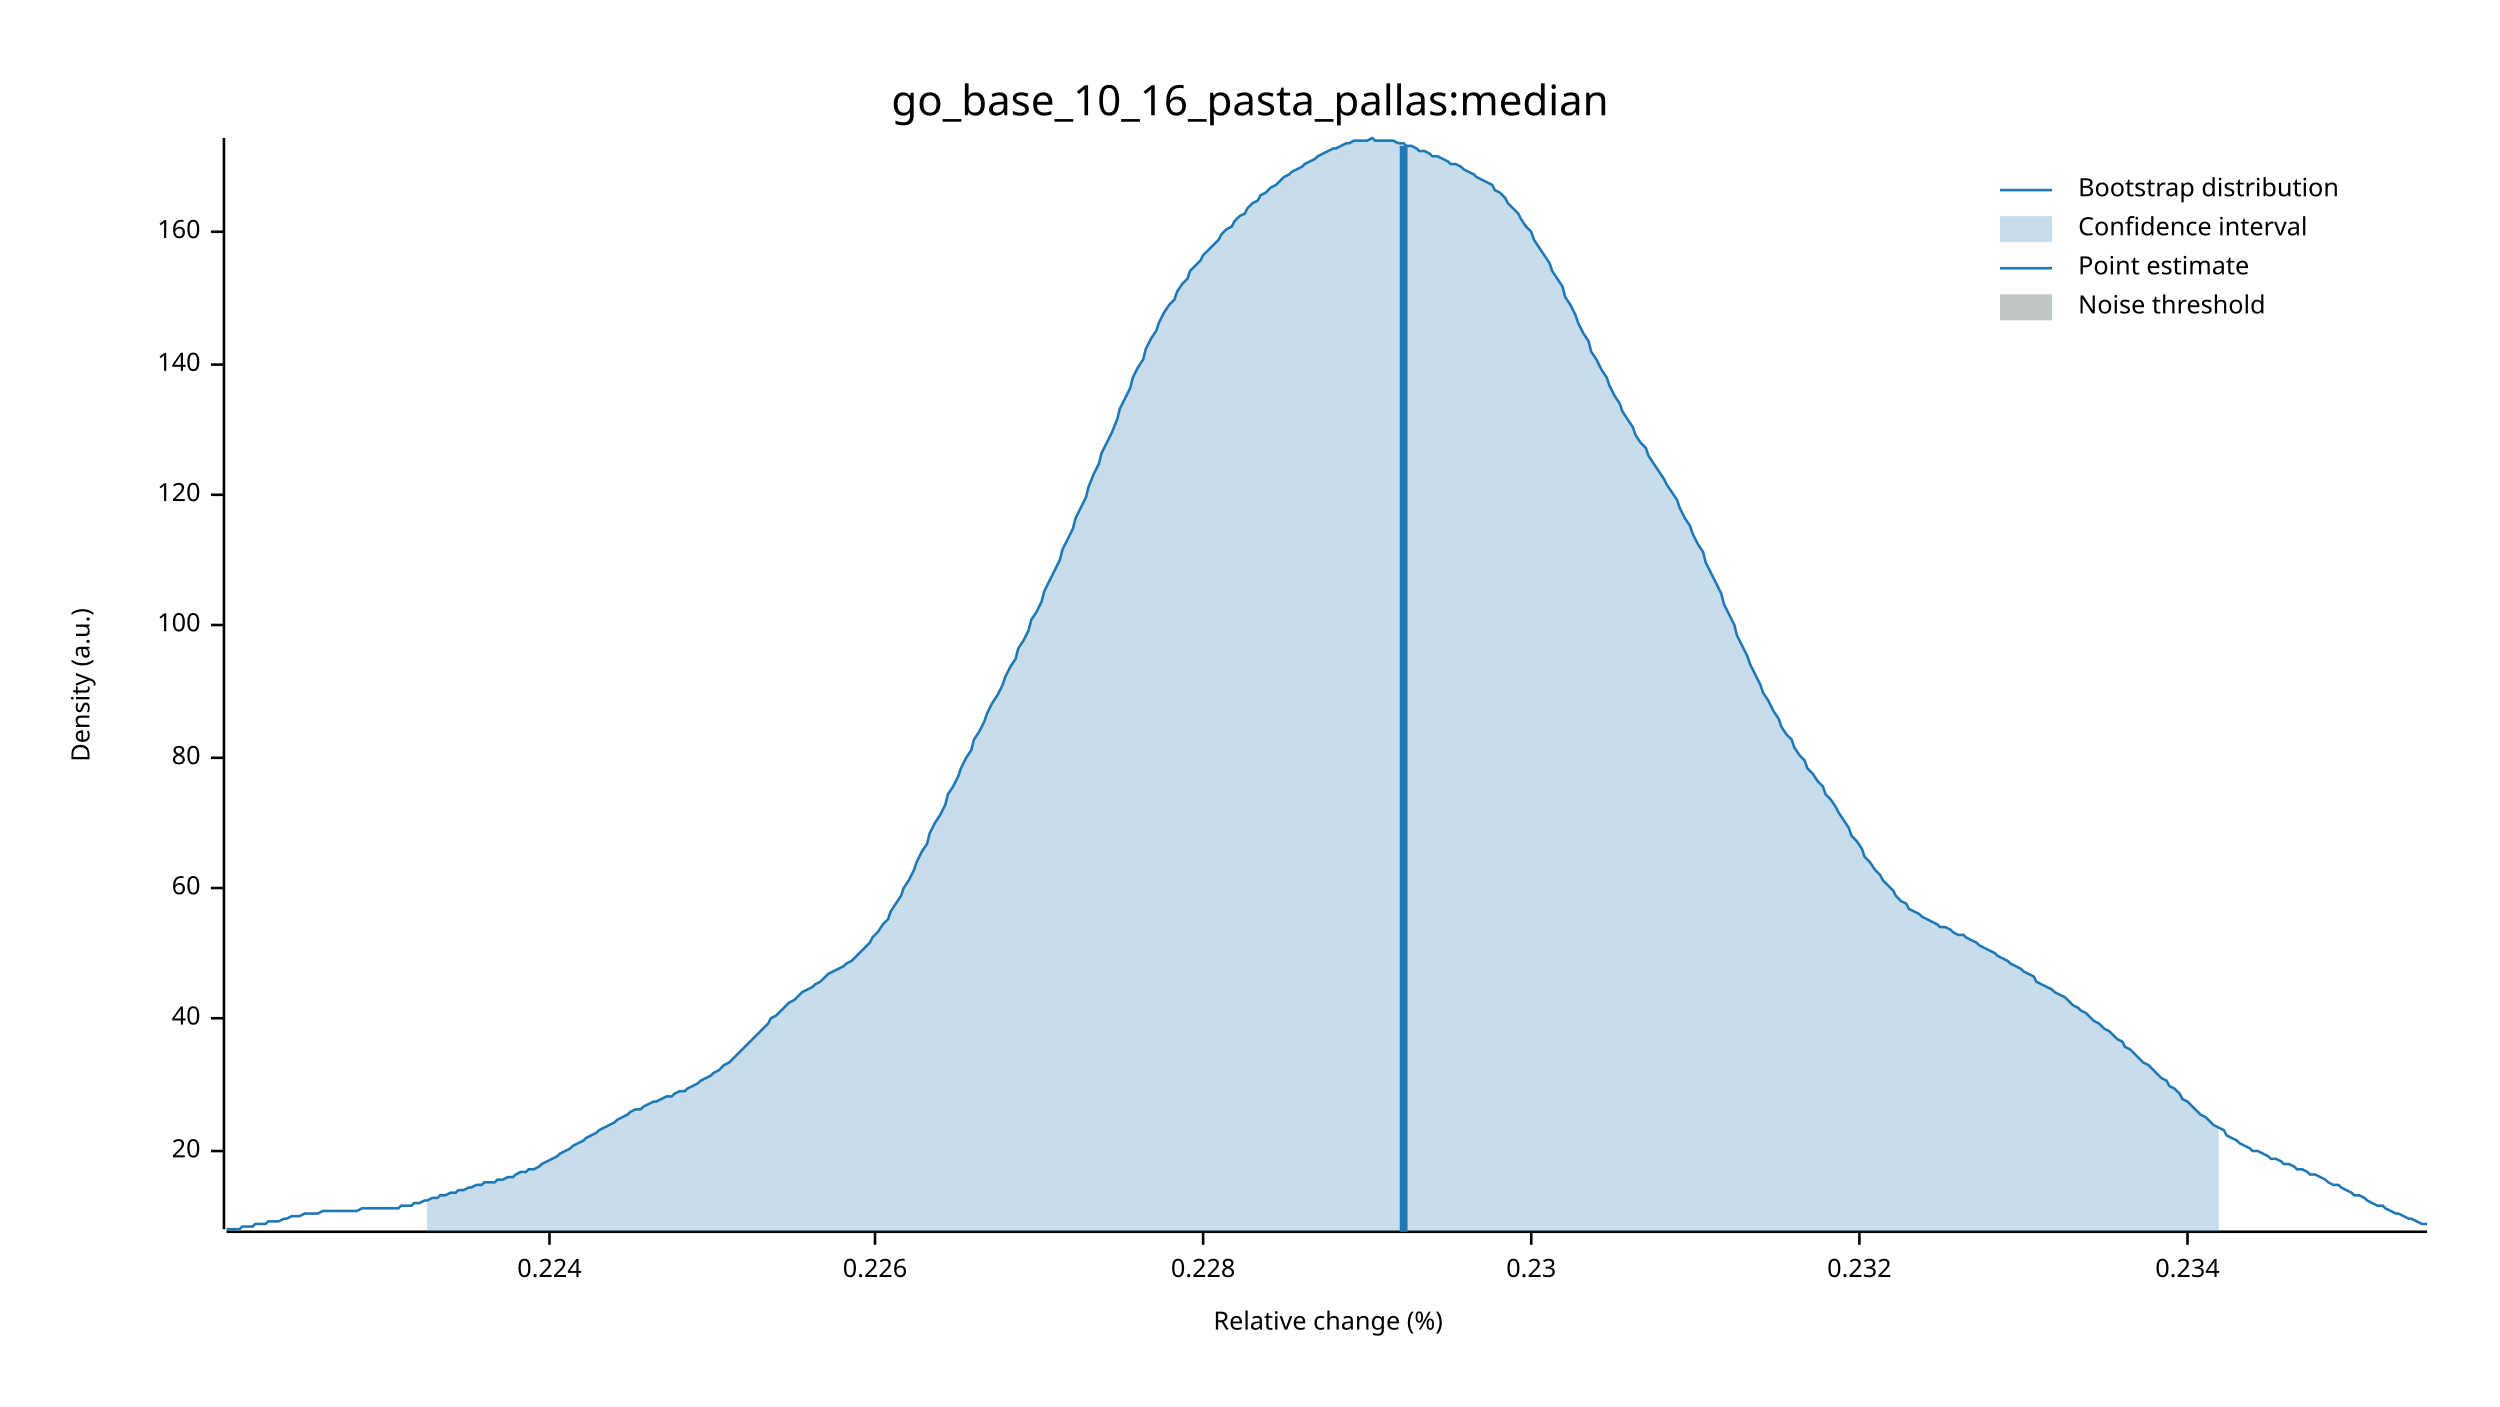
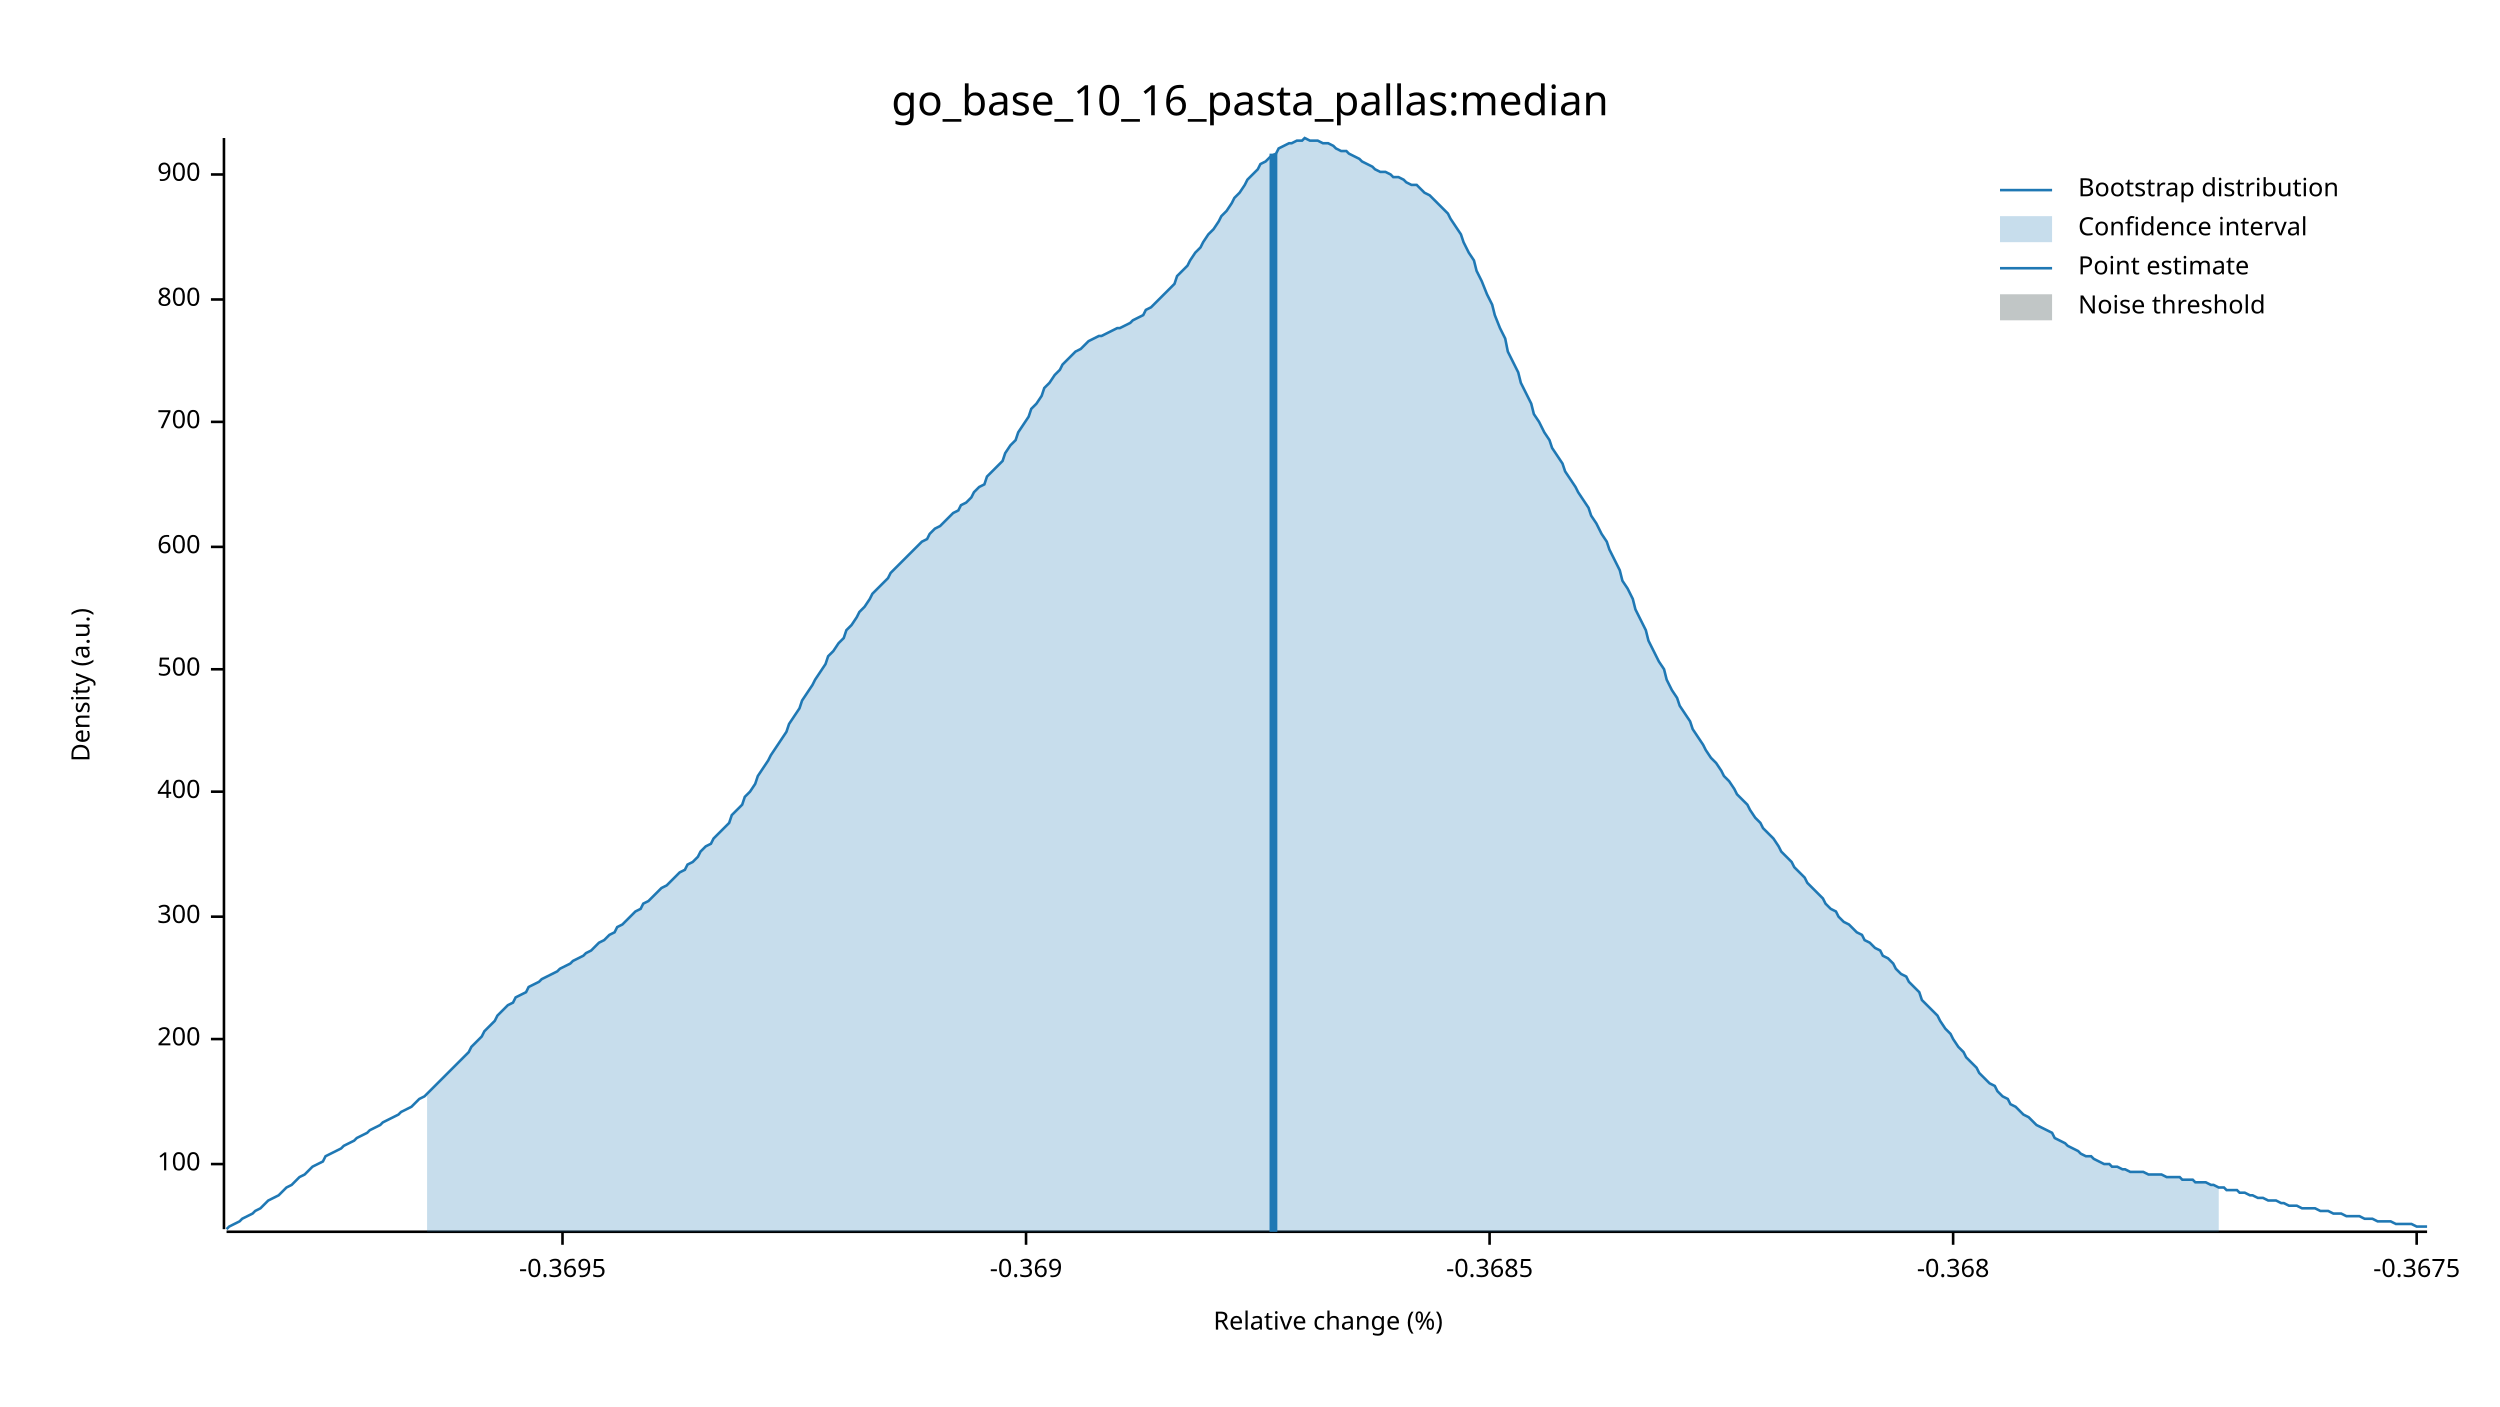
<svg xmlns="http://www.w3.org/2000/svg" width="960" height="540" viewBox="0 0 960 540">
  <text x="480" y="32" dy="0.76em" text-anchor="middle" font-family="sans-serif" font-size="16.129" opacity="1" fill="#000000">
go_base_10_16_pasta_pallas:median
</text>
  <text x="27" y="263" dy="0.76em" text-anchor="middle" font-family="sans-serif" font-size="9.677" opacity="1" fill="#000000" transform="rotate(270, 27, 263)">
Density (a.u.)
</text>
  <text x="510" y="513" dy="-0.5ex" text-anchor="middle" font-family="sans-serif" font-size="9.677" opacity="1" fill="#000000">
Relative change (%)
</text>
  <polyline fill="none" opacity="1" stroke="#000000" stroke-width="1" points="86,53 86,472 " />
-   <text x="77" y="442" dy="0.5ex" text-anchor="end" font-family="sans-serif" font-size="9.677" opacity="1" fill="#000000">
- 20
- </text>
-   <polyline fill="none" opacity="1" stroke="#000000" stroke-width="1" points="81,442 86,442 " />
-   <text x="77" y="391" dy="0.5ex" text-anchor="end" font-family="sans-serif" font-size="9.677" opacity="1" fill="#000000">
- 40
- </text>
-   <polyline fill="none" opacity="1" stroke="#000000" stroke-width="1" points="81,391 86,391 " />
-   <text x="77" y="341" dy="0.5ex" text-anchor="end" font-family="sans-serif" font-size="9.677" opacity="1" fill="#000000">
- 60
- </text>
-   <polyline fill="none" opacity="1" stroke="#000000" stroke-width="1" points="81,341 86,341 " />
-   <text x="77" y="291" dy="0.5ex" text-anchor="end" font-family="sans-serif" font-size="9.677" opacity="1" fill="#000000">
- 80
- </text>
-   <polyline fill="none" opacity="1" stroke="#000000" stroke-width="1" points="81,291 86,291 " />
-   <text x="77" y="240" dy="0.5ex" text-anchor="end" font-family="sans-serif" font-size="9.677" opacity="1" fill="#000000">
+   <text x="77" y="447" dy="0.5ex" text-anchor="end" font-family="sans-serif" font-size="9.677" opacity="1" fill="#000000">
100
</text>
-   <polyline fill="none" opacity="1" stroke="#000000" stroke-width="1" points="81,240 86,240 " />
-   <text x="77" y="190" dy="0.5ex" text-anchor="end" font-family="sans-serif" font-size="9.677" opacity="1" fill="#000000">
- 120
+   <polyline fill="none" opacity="1" stroke="#000000" stroke-width="1" points="81,447 86,447 " />
+   <text x="77" y="399" dy="0.5ex" text-anchor="end" font-family="sans-serif" font-size="9.677" opacity="1" fill="#000000">
+ 200
</text>
-   <polyline fill="none" opacity="1" stroke="#000000" stroke-width="1" points="81,190 86,190 " />
-   <text x="77" y="140" dy="0.5ex" text-anchor="end" font-family="sans-serif" font-size="9.677" opacity="1" fill="#000000">
- 140
+   <polyline fill="none" opacity="1" stroke="#000000" stroke-width="1" points="81,399 86,399 " />
+   <text x="77" y="352" dy="0.5ex" text-anchor="end" font-family="sans-serif" font-size="9.677" opacity="1" fill="#000000">
+ 300
</text>
-   <polyline fill="none" opacity="1" stroke="#000000" stroke-width="1" points="81,140 86,140 " />
-   <text x="77" y="89" dy="0.5ex" text-anchor="end" font-family="sans-serif" font-size="9.677" opacity="1" fill="#000000">
- 160
+   <polyline fill="none" opacity="1" stroke="#000000" stroke-width="1" points="81,352 86,352 " />
+   <text x="77" y="304" dy="0.5ex" text-anchor="end" font-family="sans-serif" font-size="9.677" opacity="1" fill="#000000">
+ 400
</text>
-   <polyline fill="none" opacity="1" stroke="#000000" stroke-width="1" points="81,89 86,89 " />
+   <polyline fill="none" opacity="1" stroke="#000000" stroke-width="1" points="81,304 86,304 " />
+   <text x="77" y="257" dy="0.5ex" text-anchor="end" font-family="sans-serif" font-size="9.677" opacity="1" fill="#000000">
+ 500
+ </text>
+   <polyline fill="none" opacity="1" stroke="#000000" stroke-width="1" points="81,257 86,257 " />
+   <text x="77" y="210" dy="0.5ex" text-anchor="end" font-family="sans-serif" font-size="9.677" opacity="1" fill="#000000">
+ 600
+ </text>
+   <polyline fill="none" opacity="1" stroke="#000000" stroke-width="1" points="81,210 86,210 " />
+   <text x="77" y="162" dy="0.5ex" text-anchor="end" font-family="sans-serif" font-size="9.677" opacity="1" fill="#000000">
+ 700
+ </text>
+   <polyline fill="none" opacity="1" stroke="#000000" stroke-width="1" points="81,162 86,162 " />
+   <text x="77" y="115" dy="0.5ex" text-anchor="end" font-family="sans-serif" font-size="9.677" opacity="1" fill="#000000">
+ 800
+ </text>
+   <polyline fill="none" opacity="1" stroke="#000000" stroke-width="1" points="81,115 86,115 " />
+   <text x="77" y="67" dy="0.5ex" text-anchor="end" font-family="sans-serif" font-size="9.677" opacity="1" fill="#000000">
+ 900
+ </text>
+   <polyline fill="none" opacity="1" stroke="#000000" stroke-width="1" points="81,67 86,67 " />
  <polyline fill="none" opacity="1" stroke="#000000" stroke-width="1" points="87,473 932,473 " />
-   <text x="211" y="483" dy="0.76em" text-anchor="middle" font-family="sans-serif" font-size="9.677" opacity="1" fill="#000000">
- 0.224
+   <text x="216" y="483" dy="0.76em" text-anchor="middle" font-family="sans-serif" font-size="9.677" opacity="1" fill="#000000">
+ -0.3695
</text>
-   <polyline fill="none" opacity="1" stroke="#000000" stroke-width="1" points="211,473 211,478 " />
-   <text x="336" y="483" dy="0.76em" text-anchor="middle" font-family="sans-serif" font-size="9.677" opacity="1" fill="#000000">
- 0.226
+   <polyline fill="none" opacity="1" stroke="#000000" stroke-width="1" points="216,473 216,478 " />
+   <text x="394" y="483" dy="0.76em" text-anchor="middle" font-family="sans-serif" font-size="9.677" opacity="1" fill="#000000">
+ -0.369
</text>
-   <polyline fill="none" opacity="1" stroke="#000000" stroke-width="1" points="336,473 336,478 " />
-   <text x="462" y="483" dy="0.76em" text-anchor="middle" font-family="sans-serif" font-size="9.677" opacity="1" fill="#000000">
- 0.228
+   <polyline fill="none" opacity="1" stroke="#000000" stroke-width="1" points="394,473 394,478 " />
+   <text x="572" y="483" dy="0.76em" text-anchor="middle" font-family="sans-serif" font-size="9.677" opacity="1" fill="#000000">
+ -0.3685
</text>
-   <polyline fill="none" opacity="1" stroke="#000000" stroke-width="1" points="462,473 462,478 " />
-   <text x="588" y="483" dy="0.76em" text-anchor="middle" font-family="sans-serif" font-size="9.677" opacity="1" fill="#000000">
- 0.23
+   <polyline fill="none" opacity="1" stroke="#000000" stroke-width="1" points="572,473 572,478 " />
+   <text x="750" y="483" dy="0.76em" text-anchor="middle" font-family="sans-serif" font-size="9.677" opacity="1" fill="#000000">
+ -0.368
</text>
-   <polyline fill="none" opacity="1" stroke="#000000" stroke-width="1" points="588,473 588,478 " />
-   <text x="714" y="483" dy="0.76em" text-anchor="middle" font-family="sans-serif" font-size="9.677" opacity="1" fill="#000000">
- 0.232
+   <polyline fill="none" opacity="1" stroke="#000000" stroke-width="1" points="750,473 750,478 " />
+   <text x="928" y="483" dy="0.76em" text-anchor="middle" font-family="sans-serif" font-size="9.677" opacity="1" fill="#000000">
+ -0.3675
</text>
-   <polyline fill="none" opacity="1" stroke="#000000" stroke-width="1" points="714,473 714,478 " />
-   <text x="840" y="483" dy="0.76em" text-anchor="middle" font-family="sans-serif" font-size="9.677" opacity="1" fill="#000000">
- 0.234
- </text>
-   <polyline fill="none" opacity="1" stroke="#000000" stroke-width="1" points="840,473 840,478 " />
-   <polyline fill="none" opacity="1" stroke="#1F78B4" stroke-width="1" points="87,472 88,472 90,472 92,472 93,471 95,471 97,471 98,470 100,470 102,470 103,469 105,469 107,469 109,468 110,468 112,467 114,467 115,467 117,466 119,466 120,466 122,466 124,465 125,465 127,465 129,465 131,465 132,465 134,465 136,465 137,465 139,464 141,464 142,464 144,464 146,464 147,464 149,464 151,464 153,464 154,463 156,463 158,463 159,462 161,462 163,461 164,461 166,460 168,460 169,459 171,459 173,458 175,458 176,457 178,457 180,456 181,456 183,455 185,455 186,454 188,454 190,454 191,453 193,453 195,452 197,452 198,451 200,450 202,450 203,449 205,449 207,448 208,447 210,446 212,445 214,444 215,443 217,442 219,441 220,440 222,439 224,438 225,437 227,436 229,435 230,434 232,433 234,432 236,431 237,430 239,429 241,428 242,427 244,426 246,426 247,425 249,424 251,423 252,423 254,422 256,421 258,421 259,420 261,419 263,419 264,418 266,417 268,416 269,415 271,414 273,413 274,412 276,411 278,409 280,408 281,407 283,405 285,403 286,402 288,400 290,398 291,397 293,395 295,393 296,391 298,390 300,388 302,386 303,385 305,384 307,382 308,381 310,380 312,379 313,378 315,377 317,375 318,374 320,373 322,372 324,371 325,370 327,369 329,367 330,366 332,364 334,362 335,360 337,358 339,355 341,353 342,350 344,347 346,344 347,341 349,338 351,334 352,331 354,327 356,324 357,320 359,316 361,313 363,309 364,305 366,302 368,298 369,295 371,291 373,288 374,284 376,281 378,277 379,274 381,270 383,267 385,263 386,260 388,256 390,253 391,249 393,246 395,242 396,238 398,235 400,231 401,227 403,223 405,219 407,215 408,211 410,207 412,203 413,199 415,195 417,191 418,187 420,182 422,178 423,174 425,170 427,166 429,161 430,157 432,153 434,149 435,145 437,141 439,138 440,134 442,130 444,127 445,124 447,120 449,117 451,115 452,112 454,109 456,107 457,104 459,102 461,100 462,98 464,96 466,94 468,92 469,90 471,88 473,87 474,85 476,83 478,82 479,80 481,78 483,77 484,75 486,74 488,72 490,71 491,70 493,68 495,67 496,66 498,65 500,64 501,63 503,62 505,61 506,60 508,59 510,58 512,57 513,57 515,56 517,55 518,55 520,54 522,54 523,54 525,54 527,53 528,54 530,54 532,54 534,54 535,54 537,55 539,55 540,56 542,56 544,57 545,58 547,58 549,59 550,60 552,60 554,61 556,62 557,63 559,63 561,64 562,65 564,66 566,67 567,68 569,69 571,70 573,71 574,73 576,74 578,76 579,78 581,80 583,82 584,84 586,87 588,89 589,92 591,95 593,98 595,101 596,104 598,107 600,110 601,114 603,117 605,121 606,124 608,128 610,131 611,135 613,138 615,142 617,145 618,148 620,152 622,155 623,158 625,161 627,164 628,167 630,170 632,172 633,175 635,178 637,181 639,184 640,186 642,189 644,192 645,195 647,199 649,202 650,205 652,209 654,212 655,216 657,220 659,224 661,228 662,232 664,236 666,240 667,244 669,248 671,252 672,255 674,259 676,263 677,266 679,269 681,273 683,276 684,279 686,282 688,284 689,287 691,290 693,292 694,295 696,297 698,300 700,302 701,305 703,307 705,310 706,312 708,315 710,318 711,321 713,323 715,326 716,329 718,331 720,334 722,336 723,338 725,340 727,342 728,344 730,346 732,347 733,349 735,350 737,351 738,352 740,353 742,354 744,355 745,356 747,356 749,357 750,358 752,359 754,359 755,360 757,361 759,362 760,363 762,364 764,365 766,366 767,367 769,368 771,369 772,370 774,371 776,372 777,373 779,374 781,375 782,377 784,378 786,379 788,380 789,381 791,382 793,383 794,384 796,386 798,387 799,388 801,389 803,391 804,392 806,393 808,395 810,396 811,397 813,399 815,400 816,402 818,403 820,405 821,406 823,408 825,409 827,411 828,412 830,414 832,415 833,417 835,418 837,420 838,422 840,423 842,425 843,426 845,428 847,429 849,431 850,432 852,433 854,434 855,436 857,437 859,438 860,439 862,440 864,441 865,442 867,442 869,443 871,444 872,445 874,445 876,446 877,447 879,447 881,448 882,449 884,449 886,450 887,451 889,451 891,452 893,453 894,454 896,455 898,455 899,456 901,457 903,458 904,459 906,459 908,460 909,461 911,462 913,463 915,463 916,464 918,465 920,466 921,466 923,467 925,468 926,468 928,469 930,470 932,470 " />
-   <polygon opacity="0.25" fill="#1F78B4" points="164,461 166,460 168,460 169,459 171,459 173,458 175,458 176,457 178,457 180,456 181,456 183,455 185,455 186,454 188,454 190,454 191,453 193,453 195,452 197,452 198,451 200,450 202,450 203,449 205,449 207,448 208,447 210,446 212,445 214,444 215,443 217,442 219,441 220,440 222,439 224,438 225,437 227,436 229,435 230,434 232,433 234,432 236,431 237,430 239,429 241,428 242,427 244,426 246,426 247,425 249,424 251,423 252,423 254,422 256,421 258,421 259,420 261,419 263,419 264,418 266,417 268,416 269,415 271,414 273,413 274,412 276,411 278,409 280,408 281,407 283,405 285,403 286,402 288,400 290,398 291,397 293,395 295,393 296,391 298,390 300,388 302,386 303,385 305,384 307,382 308,381 310,380 312,379 313,378 315,377 317,375 318,374 320,373 322,372 324,371 325,370 327,369 329,367 330,366 332,364 334,362 335,360 337,358 339,355 341,353 342,350 344,347 346,344 347,341 349,338 351,334 352,331 354,327 356,324 357,320 359,316 361,313 363,309 364,305 366,302 368,298 369,295 371,291 373,288 374,284 376,281 378,277 379,274 381,270 383,267 385,263 386,260 388,256 390,253 391,249 393,246 395,242 396,238 398,235 400,231 401,227 403,223 405,219 407,215 408,211 410,207 412,203 413,199 415,195 417,191 418,187 420,182 422,178 423,174 425,170 427,166 429,161 430,157 432,153 434,149 435,145 437,141 439,138 440,134 442,130 444,127 445,124 447,120 449,117 451,115 452,112 454,109 456,107 457,104 459,102 461,100 462,98 464,96 466,94 468,92 469,90 471,88 473,87 474,85 476,83 478,82 479,80 481,78 483,77 484,75 486,74 488,72 490,71 491,70 493,68 495,67 496,66 498,65 500,64 501,63 503,62 505,61 506,60 508,59 510,58 512,57 513,57 515,56 517,55 518,55 520,54 522,54 523,54 525,54 527,53 528,54 530,54 532,54 534,54 535,54 537,55 539,55 540,56 542,56 544,57 545,58 547,58 549,59 550,60 552,60 554,61 556,62 557,63 559,63 561,64 562,65 564,66 566,67 567,68 569,69 571,70 573,71 574,73 576,74 578,76 579,78 581,80 583,82 584,84 586,87 588,89 589,92 591,95 593,98 595,101 596,104 598,107 600,110 601,114 603,117 605,121 606,124 608,128 610,131 611,135 613,138 615,142 617,145 618,148 620,152 622,155 623,158 625,161 627,164 628,167 630,170 632,172 633,175 635,178 637,181 639,184 640,186 642,189 644,192 645,195 647,199 649,202 650,205 652,209 654,212 655,216 657,220 659,224 661,228 662,232 664,236 666,240 667,244 669,248 671,252 672,255 674,259 676,263 677,266 679,269 681,273 683,276 684,279 686,282 688,284 689,287 691,290 693,292 694,295 696,297 698,300 700,302 701,305 703,307 705,310 706,312 708,315 710,318 711,321 713,323 715,326 716,329 718,331 720,334 722,336 723,338 725,340 727,342 728,344 730,346 732,347 733,349 735,350 737,351 738,352 740,353 742,354 744,355 745,356 747,356 749,357 750,358 752,359 754,359 755,360 757,361 759,362 760,363 762,364 764,365 766,366 767,367 769,368 771,369 772,370 774,371 776,372 777,373 779,374 781,375 782,377 784,378 786,379 788,380 789,381 791,382 793,383 794,384 796,386 798,387 799,388 801,389 803,391 804,392 806,393 808,395 810,396 811,397 813,399 815,400 816,402 818,403 820,405 821,406 823,408 825,409 827,411 828,412 830,414 832,415 833,417 835,418 837,420 838,422 840,423 842,425 843,426 845,428 847,429 849,431 850,432 852,433 852,473 164,473 " />
-   <polyline fill="none" opacity="1" stroke="#1F78B4" stroke-width="3" points="539,473 539,56 " />
+   <polyline fill="none" opacity="1" stroke="#000000" stroke-width="1" points="928,473 928,478 " />
+   <polyline fill="none" opacity="1" stroke="#1F78B4" stroke-width="1" points="87,472 88,471 90,470 92,469 93,468 95,467 97,466 98,465 100,464 102,462 103,461 105,460 107,459 109,457 110,456 112,455 114,453 115,452 117,451 119,449 120,448 122,447 124,446 125,444 127,443 129,442 131,441 132,440 134,439 136,438 137,437 139,436 141,435 142,434 144,433 146,432 147,431 149,430 151,429 153,428 154,427 156,426 158,425 159,424 161,422 163,421 164,420 166,418 168,416 169,415 171,413 173,411 175,409 176,408 178,406 180,404 181,402 183,400 185,398 186,396 188,394 190,392 191,390 193,388 195,386 197,385 198,383 200,382 202,381 203,379 205,378 207,377 208,376 210,375 212,374 214,373 215,372 217,371 219,370 220,369 222,368 224,367 225,366 227,365 229,363 230,362 232,361 234,359 236,358 237,356 239,355 241,353 242,352 244,350 246,349 247,347 249,346 251,344 252,343 254,341 256,340 258,338 259,337 261,335 263,334 264,332 266,331 268,329 269,327 271,325 273,324 274,322 276,320 278,318 280,316 281,313 283,311 285,309 286,306 288,304 290,301 291,298 293,295 295,292 296,290 298,287 300,284 302,281 303,278 305,275 307,272 308,269 310,266 312,263 313,261 315,258 317,255 318,252 320,250 322,247 324,245 325,242 327,240 329,237 330,235 332,233 334,230 335,228 337,226 339,224 341,222 342,220 344,218 346,216 347,215 349,213 351,211 352,210 354,208 356,207 357,205 359,203 361,202 363,200 364,199 366,197 368,196 369,194 371,193 373,191 374,189 376,187 378,186 379,183 381,181 383,179 385,177 386,174 388,171 390,169 391,166 393,163 395,160 396,157 398,155 400,152 401,149 403,147 405,144 407,142 408,140 410,138 412,136 413,135 415,134 417,132 418,131 420,130 422,129 423,129 425,128 427,127 429,126 430,126 432,125 434,124 435,123 437,122 439,121 440,119 442,118 444,116 445,115 447,113 449,111 451,109 452,106 454,104 456,102 457,100 459,97 461,95 462,93 464,90 466,88 468,85 469,83 471,81 473,78 474,76 476,74 478,71 479,69 481,67 483,65 484,63 486,62 488,60 490,59 491,57 493,56 495,55 496,55 498,54 500,54 501,53 503,54 505,54 506,54 508,55 510,55 512,56 513,57 515,58 517,58 518,59 520,60 522,61 523,62 525,63 527,64 528,65 530,66 532,66 534,67 535,68 537,68 539,69 540,70 542,71 544,71 545,72 547,74 549,75 550,76 552,78 554,80 556,82 557,84 559,87 561,90 562,93 564,97 566,100 567,104 569,108 571,113 573,117 574,121 576,126 578,130 579,135 581,139 583,143 584,147 586,151 588,155 589,159 591,162 593,166 595,169 596,172 598,175 600,178 601,181 603,184 605,187 606,189 608,192 610,195 611,198 613,201 615,205 617,208 618,211 620,215 622,219 623,223 625,226 627,230 628,234 630,238 632,242 633,246 635,250 637,254 639,257 640,261 642,265 644,268 645,271 647,274 649,277 650,280 652,283 654,286 655,288 657,291 659,293 661,296 662,298 664,300 666,303 667,305 669,307 671,309 672,311 674,314 676,316 677,318 679,320 681,322 683,325 684,327 686,329 688,331 689,333 691,335 693,337 694,339 696,341 698,343 700,345 701,347 703,349 705,350 706,352 708,354 710,355 711,356 713,358 715,359 716,361 718,362 720,364 722,365 723,367 725,368 727,370 728,372 730,374 732,375 733,377 735,379 737,381 738,384 740,386 742,388 744,390 745,392 747,395 749,397 750,399 752,402 754,404 755,406 757,408 759,410 760,412 762,414 764,416 766,417 767,419 769,421 771,422 772,424 774,425 776,427 777,428 779,429 781,431 782,432 784,433 786,434 788,435 789,437 791,438 793,439 794,440 796,441 798,442 799,443 801,444 803,444 804,445 806,446 808,447 810,447 811,448 813,448 815,449 816,449 818,450 820,450 821,450 823,450 825,451 827,451 828,451 830,451 832,452 833,452 835,452 837,452 838,453 840,453 842,453 843,454 845,454 847,454 849,455 850,455 852,456 854,456 855,457 857,457 859,457 860,458 862,458 864,459 865,459 867,460 869,460 871,461 872,461 874,461 876,462 877,462 879,463 881,463 882,463 884,464 886,464 887,464 889,464 891,465 893,465 894,465 896,466 898,466 899,466 901,467 903,467 904,467 906,467 908,468 909,468 911,468 913,469 915,469 916,469 918,469 920,470 921,470 923,470 925,470 926,470 928,471 930,471 932,471 " />
+   <polygon opacity="0.25" fill="#1F78B4" points="164,420 166,418 168,416 169,415 171,413 173,411 175,409 176,408 178,406 180,404 181,402 183,400 185,398 186,396 188,394 190,392 191,390 193,388 195,386 197,385 198,383 200,382 202,381 203,379 205,378 207,377 208,376 210,375 212,374 214,373 215,372 217,371 219,370 220,369 222,368 224,367 225,366 227,365 229,363 230,362 232,361 234,359 236,358 237,356 239,355 241,353 242,352 244,350 246,349 247,347 249,346 251,344 252,343 254,341 256,340 258,338 259,337 261,335 263,334 264,332 266,331 268,329 269,327 271,325 273,324 274,322 276,320 278,318 280,316 281,313 283,311 285,309 286,306 288,304 290,301 291,298 293,295 295,292 296,290 298,287 300,284 302,281 303,278 305,275 307,272 308,269 310,266 312,263 313,261 315,258 317,255 318,252 320,250 322,247 324,245 325,242 327,240 329,237 330,235 332,233 334,230 335,228 337,226 339,224 341,222 342,220 344,218 346,216 347,215 349,213 351,211 352,210 354,208 356,207 357,205 359,203 361,202 363,200 364,199 366,197 368,196 369,194 371,193 373,191 374,189 376,187 378,186 379,183 381,181 383,179 385,177 386,174 388,171 390,169 391,166 393,163 395,160 396,157 398,155 400,152 401,149 403,147 405,144 407,142 408,140 410,138 412,136 413,135 415,134 417,132 418,131 420,130 422,129 423,129 425,128 427,127 429,126 430,126 432,125 434,124 435,123 437,122 439,121 440,119 442,118 444,116 445,115 447,113 449,111 451,109 452,106 454,104 456,102 457,100 459,97 461,95 462,93 464,90 466,88 468,85 469,83 471,81 473,78 474,76 476,74 478,71 479,69 481,67 483,65 484,63 486,62 488,60 490,59 491,57 493,56 495,55 496,55 498,54 500,54 501,53 503,54 505,54 506,54 508,55 510,55 512,56 513,57 515,58 517,58 518,59 520,60 522,61 523,62 525,63 527,64 528,65 530,66 532,66 534,67 535,68 537,68 539,69 540,70 542,71 544,71 545,72 547,74 549,75 550,76 552,78 554,80 556,82 557,84 559,87 561,90 562,93 564,97 566,100 567,104 569,108 571,113 573,117 574,121 576,126 578,130 579,135 581,139 583,143 584,147 586,151 588,155 589,159 591,162 593,166 595,169 596,172 598,175 600,178 601,181 603,184 605,187 606,189 608,192 610,195 611,198 613,201 615,205 617,208 618,211 620,215 622,219 623,223 625,226 627,230 628,234 630,238 632,242 633,246 635,250 637,254 639,257 640,261 642,265 644,268 645,271 647,274 649,277 650,280 652,283 654,286 655,288 657,291 659,293 661,296 662,298 664,300 666,303 667,305 669,307 671,309 672,311 674,314 676,316 677,318 679,320 681,322 683,325 684,327 686,329 688,331 689,333 691,335 693,337 694,339 696,341 698,343 700,345 701,347 703,349 705,350 706,352 708,354 710,355 711,356 713,358 715,359 716,361 718,362 720,364 722,365 723,367 725,368 727,370 728,372 730,374 732,375 733,377 735,379 737,381 738,384 740,386 742,388 744,390 745,392 747,395 749,397 750,399 752,402 754,404 755,406 757,408 759,410 760,412 762,414 764,416 766,417 767,419 769,421 771,422 772,424 774,425 776,427 777,428 779,429 781,431 782,432 784,433 786,434 788,435 789,437 791,438 793,439 794,440 796,441 798,442 799,443 801,444 803,444 804,445 806,446 808,447 810,447 811,448 813,448 815,449 816,449 818,450 820,450 821,450 823,450 825,451 827,451 828,451 830,451 832,452 833,452 835,452 837,452 838,453 840,453 842,453 843,454 845,454 847,454 849,455 850,455 852,456 852,473 164,473 " />
+   <polyline fill="none" opacity="1" stroke="#1F78B4" stroke-width="3" points="489,473 489,59 " />
  <rect x="509" y="53" width="0" height="419" opacity="0.1" fill="#071A1C" stroke="none" />
  <text x="798" y="68" dy="0.76em" text-anchor="start" font-family="sans-serif" font-size="9.677" opacity="1" fill="#000000">
Bootstrap distribution
</text>
  <text x="798" y="83" dy="0.76em" text-anchor="start" font-family="sans-serif" font-size="9.677" opacity="1" fill="#000000">
Confidence interval
</text>
  <text x="798" y="98" dy="0.76em" text-anchor="start" font-family="sans-serif" font-size="9.677" opacity="1" fill="#000000">
Point estimate
</text>
  <text x="798" y="113" dy="0.76em" text-anchor="start" font-family="sans-serif" font-size="9.677" opacity="1" fill="#000000">
Noise threshold
</text>
  <polyline fill="none" opacity="1" stroke="#1F78B4" stroke-width="1" points="768,73 788,73 " />
  <rect x="768" y="83" width="20" height="10" opacity="0.25" fill="#1F78B4" stroke="none" />
  <polyline fill="none" opacity="1" stroke="#1F78B4" stroke-width="1" points="768,103 788,103 " />
  <rect x="768" y="113" width="20" height="10" opacity="0.25" fill="#071A1C" stroke="none" />
</svg>
